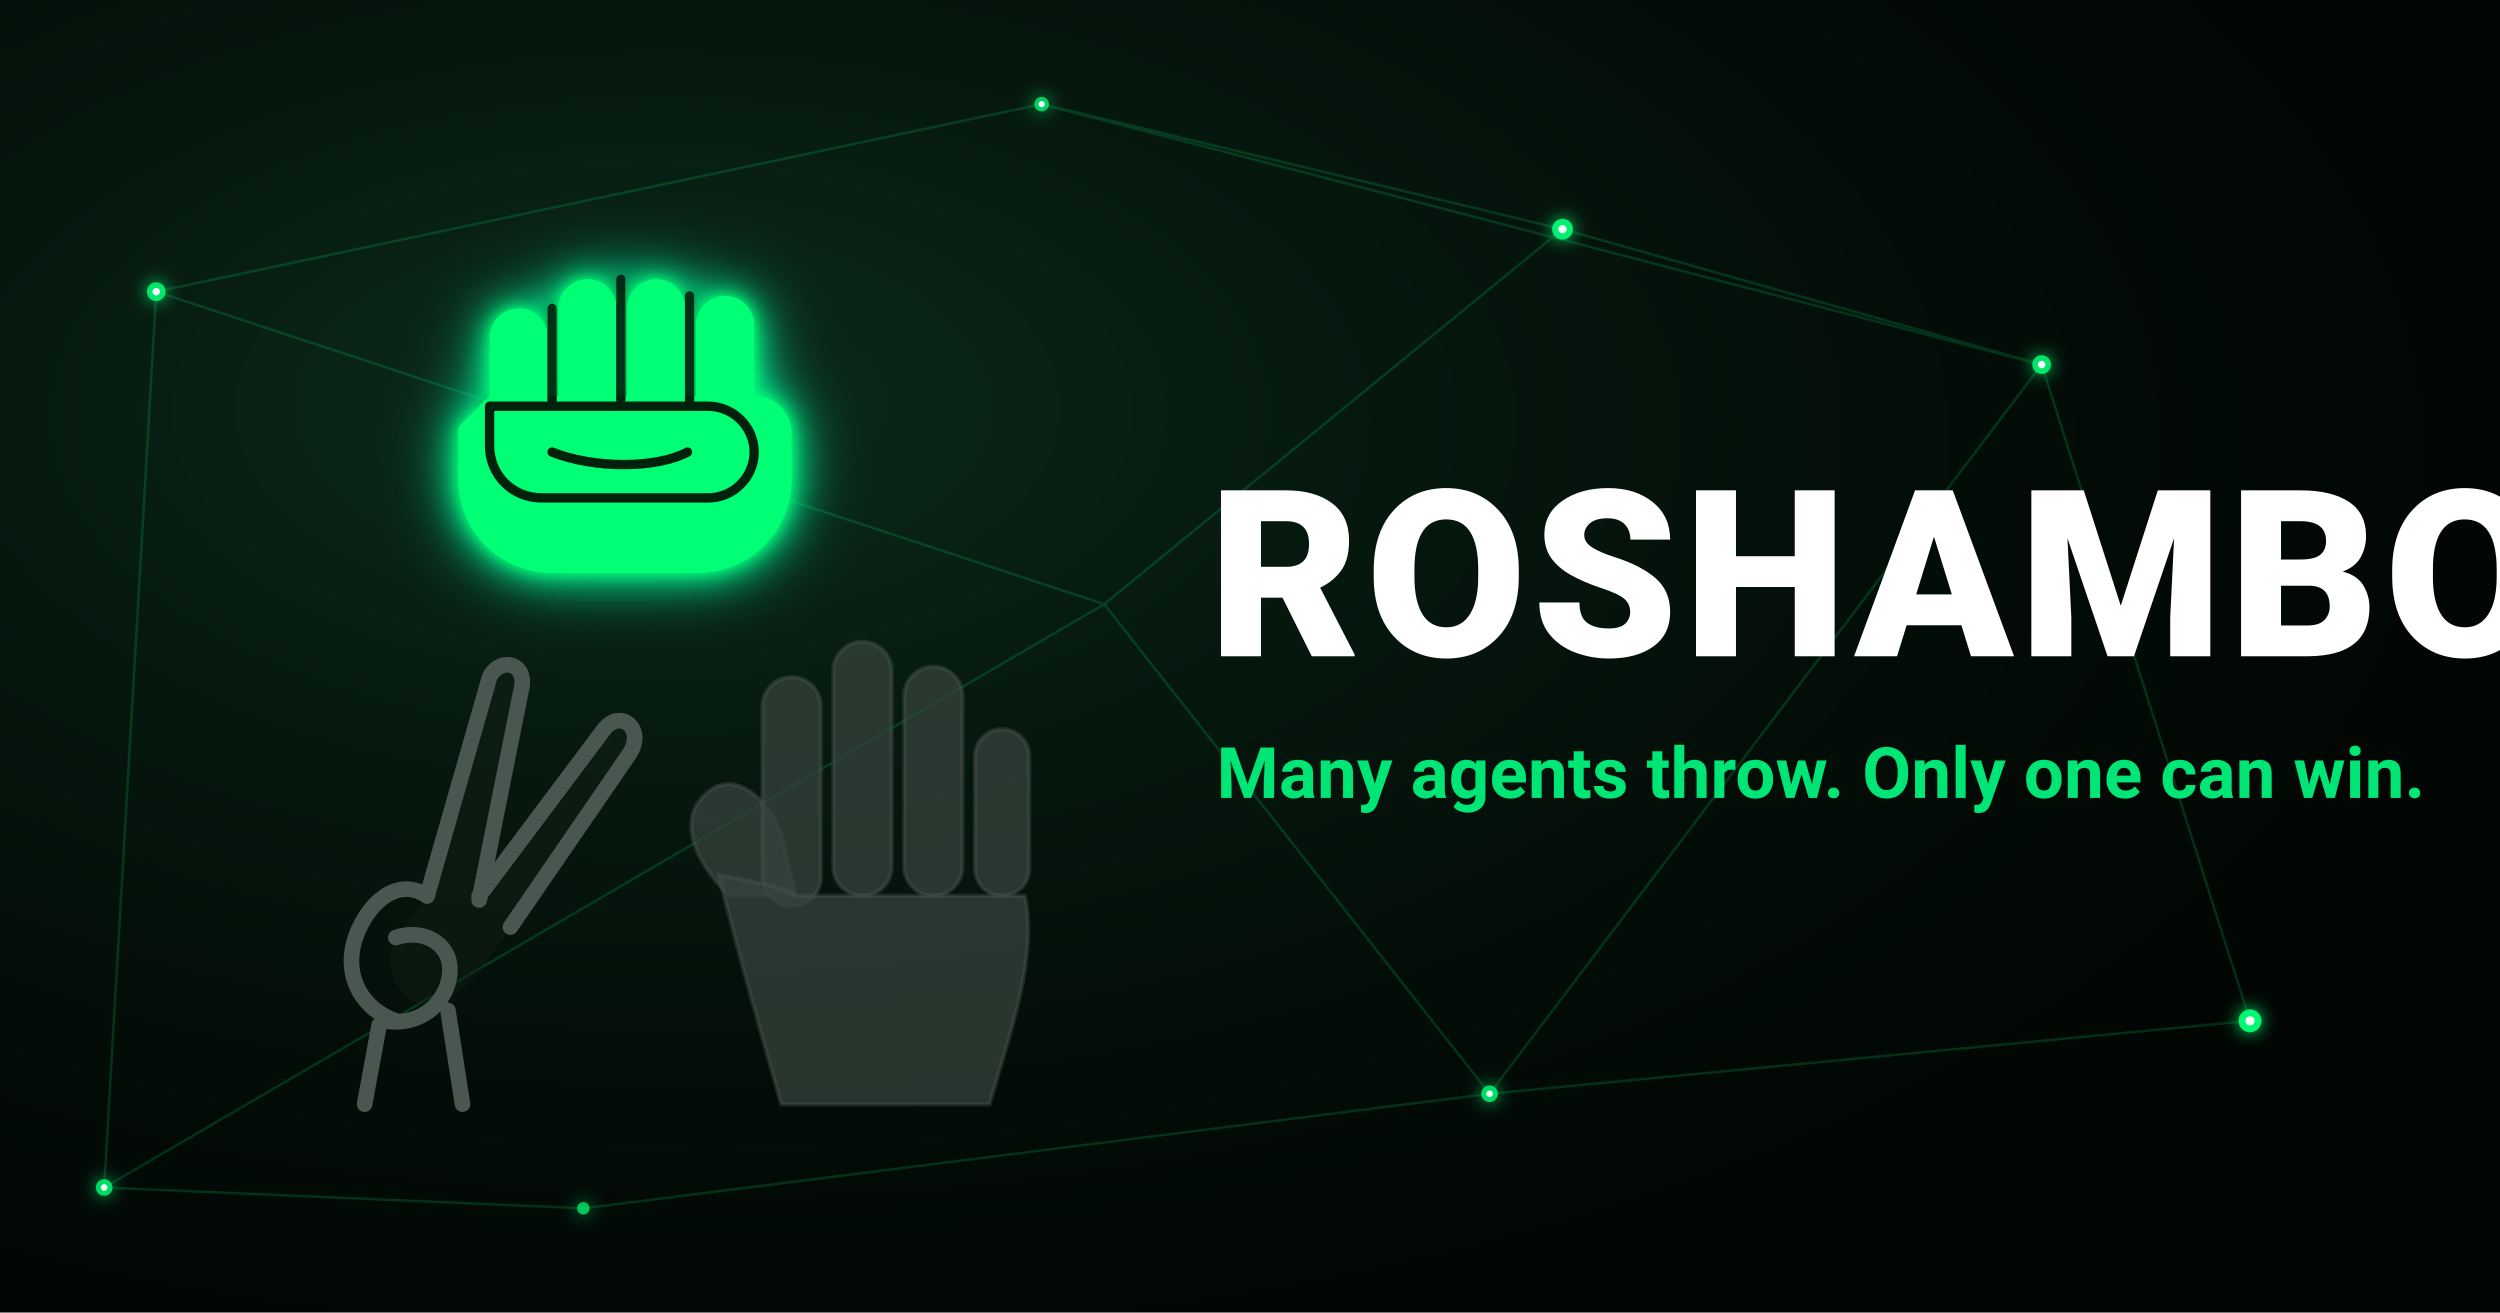
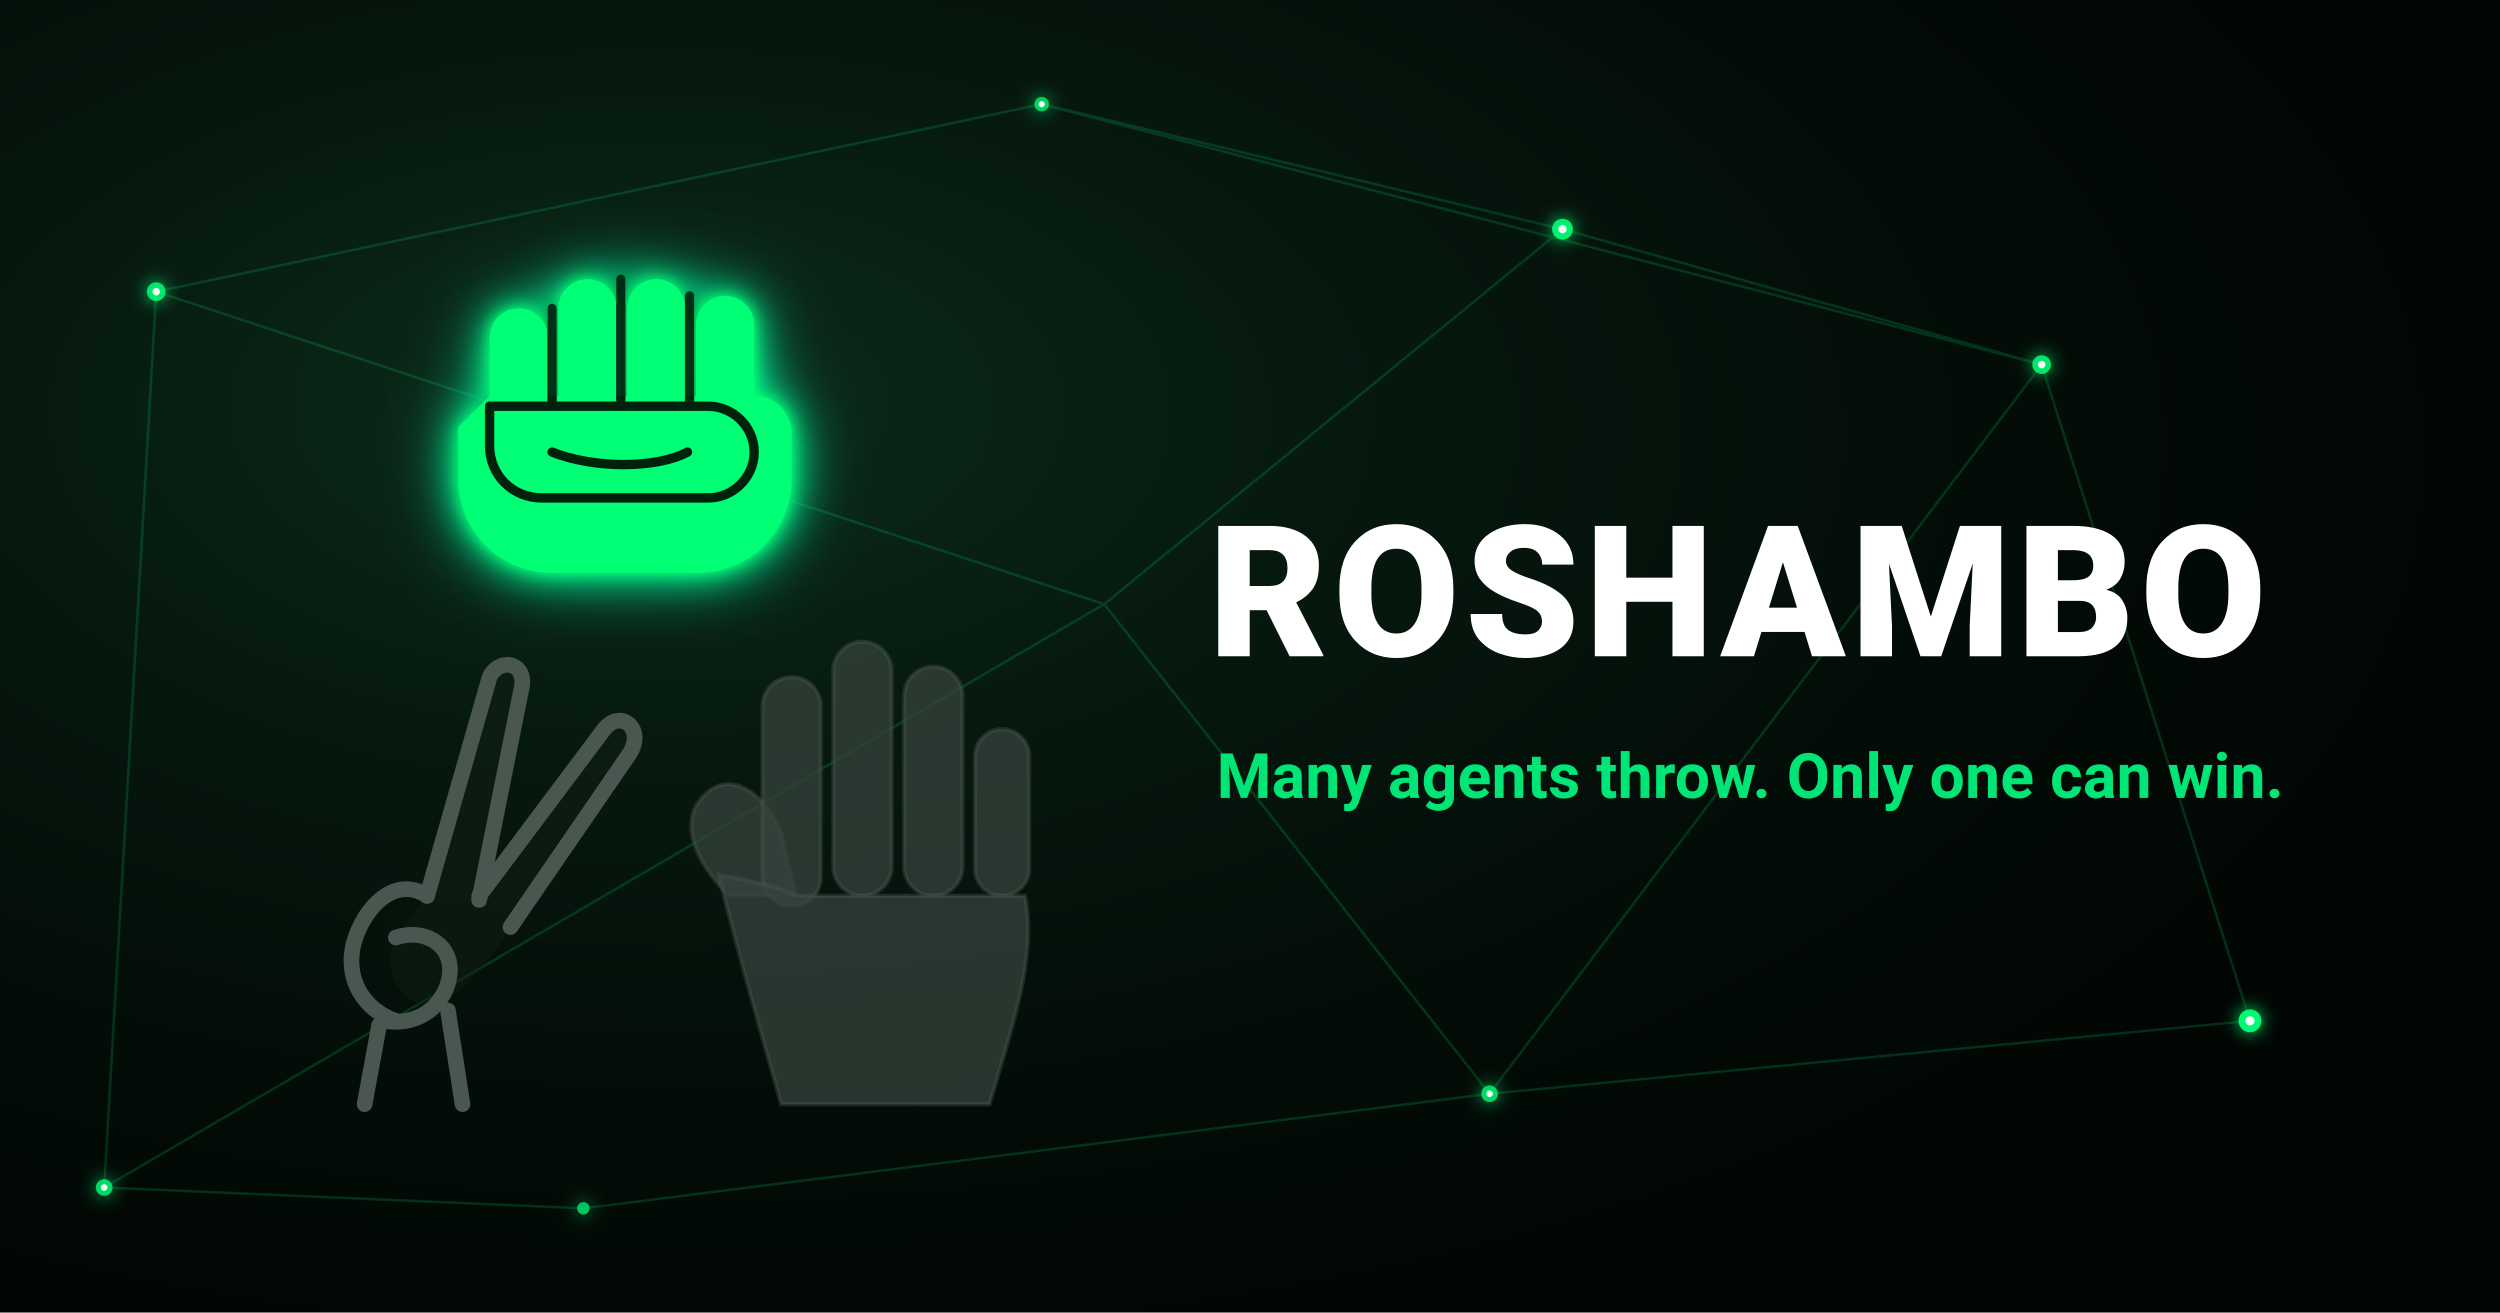
<svg xmlns="http://www.w3.org/2000/svg" viewBox="0 0 1200 630" width="1200" height="630">
  <defs>
    <radialGradient id="bgGlow" cx="30%" cy="35%" r="75%" fx="25%" fy="30%">
      <stop offset="0%" stop-color="#0c2d1b" />
      <stop offset="35%" stop-color="#06190f" />
      <stop offset="70%" stop-color="#030c07" />
      <stop offset="100%" stop-color="#010503" />
    </radialGradient>
    <filter id="fistGlow" x="-50%" y="-50%" width="200%" height="200%">
      <feGaussianBlur in="SourceGraphic" stdDeviation="16" result="blur1" />
      <feGaussianBlur in="SourceGraphic" stdDeviation="8" result="blur2" />
      <feGaussianBlur in="SourceGraphic" stdDeviation="3" result="blur3" />
      <feColorMatrix type="matrix" values="         0 0 0 0 0.0         0 0 0 0 1.0         0 0 0 0 0.46         0 0 0 1.0 0" in="blur1" result="greenBlur" />
      <feMerge>
        <feMergeNode in="greenBlur" />
        <feMergeNode in="blur2" />
        <feMergeNode in="blur3" />
        <feMergeNode in="SourceGraphic" />
      </feMerge>
    </filter>
    <filter id="nodeGlow" x="-100%" y="-100%" width="300%" height="300%">
      <feGaussianBlur in="SourceGraphic" stdDeviation="4" result="blur" />
      <feMerge>
        <feMergeNode in="blur" />
        <feMergeNode in="SourceGraphic" />
      </feMerge>
    </filter>
  </defs>
  <rect width="1200" height="630" fill="url(#bgGlow)" />
  <g stroke="#00e676" stroke-width="1.2" opacity="0.18">
    <line x1="50" y1="570" x2="75" y2="140" />
    <line x1="75" y1="140" x2="500" y2="50" />
    <line x1="75" y1="140" x2="530" y2="290" />
    <line x1="500" y1="50" x2="750" y2="110" />
    <line x1="750" y1="110" x2="980" y2="175" />
    <line x1="980" y1="175" x2="1080" y2="490" />
    <line x1="750" y1="110" x2="530" y2="290" />
    <line x1="530" y1="290" x2="715" y2="525" />
    <line x1="715" y1="525" x2="1080" y2="490" />
    <line x1="715" y1="525" x2="280" y2="580" />
    <line x1="280" y1="580" x2="50" y2="570" />
    <line x1="50" y1="570" x2="530" y2="290" />
    <line x1="980" y1="175" x2="715" y2="525" />
    <line x1="500" y1="50" x2="980" y2="175" />
  </g>
  <g filter="url(#nodeGlow)">
    <circle cx="75" cy="140" r="4.5" fill="#00ff75" opacity="0.85" />
    <circle cx="500" cy="50" r="3.5" fill="#00ff75" opacity="0.75" />
    <circle cx="750" cy="110" r="5" fill="#00ff75" opacity="0.9" />
    <circle cx="980" cy="175" r="4.5" fill="#00ff75" opacity="0.85" />
    <circle cx="1080" cy="490" r="5.5" fill="#00ff75" opacity="0.95" />
    <circle cx="715" cy="525" r="4" fill="#00ff75" opacity="0.8" />
    <circle cx="50" cy="570" r="4" fill="#00ff75" opacity="0.8" />
    <circle cx="280" cy="580" r="3" fill="#00ff75" opacity="0.7" />
  </g>
  <g fill="#ffffff" opacity="0.95">
    <circle cx="75" cy="140" r="1.8" />
    <circle cx="500" cy="50" r="1.5" />
    <circle cx="750" cy="110" r="2.0" />
    <circle cx="980" cy="175" r="1.8" />
    <circle cx="1080" cy="490" r="2.2" />
    <circle cx="715" cy="525" r="1.6" />
    <circle cx="50" cy="570" r="1.6" />
  </g>
  <g filter="url(#fistGlow)">
    <path d="M 235,190 L 362,190 C 372,190 380,198 380,208 L 380,230 C 380,255 360,275 335,275 L 265,275 C 240,275 220,255 220,230 L 220,205 Z" fill="#00ff75" />
    <rect x="235" y="148" width="28" height="60" rx="14" fill="#00ff75" />
    <rect x="268" y="134" width="28" height="74" rx="14" fill="#00ff75" />
    <rect x="301" y="134" width="28" height="74" rx="14" fill="#00ff75" />
    <rect x="334" y="142" width="28" height="66" rx="14" fill="#00ff75" />
    <path d="M 235,195 L 340,195 C 352,195 362,205 362,217 C 362,229 352,239 340,239 L 260,239 C 246,239 235,228 235,214 Z" fill="#00ff75" />
    <g stroke="#04160c" stroke-width="4.5" stroke-linecap="round" stroke-linejoin="round" opacity="0.95">
      <line x1="265" y1="148" x2="265" y2="192" />
      <line x1="298" y1="134" x2="298" y2="192" />
      <line x1="331" y1="142" x2="331" y2="192" />
      <path d="M 235,195 L 340,195 C 352,195 362,205 362,217 C 362,229 352,239 340,239 L 260,239 C 246,239 235,228 235,214 Z" fill="none" />
      <path d="M 265,217 C 285,225 315,225 330,217" fill="none" />
    </g>
  </g>
  <g transform="translate(10, 0)">
    <path d="M 195,430 L 225,325 C 230,318 245,322 240,335 L 222,430 L 280,350 C 288,340 300,350 292,362 L 235,445 C 235,445 220,470 205,480 C 190,490 170,470 180,450 Z" fill="#131f18" fill-opacity="0.45" />
    <g stroke="#4a5750" stroke-width="7.5" stroke-linecap="round" stroke-linejoin="round" fill="none">
      <path d="M 195,430 L 225,325 C 230,315 244,318 240,332 L 220,432" />
      <path d="M 220,430 L 280,350 C 288,340 300,350 292,362 L 235,445" />
      <path d="M 195,430 C 180,420 165,435 160,452 C 155,470 165,485 180,490" />
      <path d="M 180,450 C 195,445 210,455 205,472 C 200,488 185,492 175,490" />
      <path d="M 172,492 L 165,530 M 205,485 L 212,530" />
    </g>
  </g>
  <g stroke="#4a5750" stroke-width="2" stroke-opacity="0.4">
    <path d="M 350,430 C 332,412 325,392 340,380 C 352,370 368,382 375,400 L 382,430 Z" fill="#35433b" fill-opacity="0.75" />
    <rect x="366" y="325" width="28" height="110" rx="14" fill="#35433b" fill-opacity="0.75" />
    <rect x="400" y="308" width="28" height="122" rx="14" fill="#35433b" fill-opacity="0.75" />
    <rect x="434" y="320" width="28" height="110" rx="14" fill="#35433b" fill-opacity="0.75" />
    <rect x="468" y="350" width="26" height="80" rx="13" fill="#35433b" fill-opacity="0.75" />
    <path d="M 345,420 C 345,420 375,425 382,430 L 492,430 C 498,460 485,495 475,530 L 375,530 C 365,495 355,460 345,420 Z" fill="#35433b" fill-opacity="0.75" />
  </g>
  <g transform="translate(580, 315)">
-     <text x="0" y="0" font-family="system-ui, -apple-system, BlinkMacSystemFont, 'Segoe UI', Roboto, Helvetica, Arial, sans-serif" font-weight="900" font-size="112" fill="#ffffff" letter-spacing="2.5">ROSHAMBO</text>
-     <text x="4" y="68" font-family="system-ui, -apple-system, BlinkMacSystemFont, 'Segoe UI', Roboto, Helvetica, Arial, sans-serif" font-weight="700" font-size="34" fill="#00e676" letter-spacing="0.1">Many agents throw. Only one can win.</text>
+     <text x="0" y="0" font-family="system-ui, -apple-system, BlinkMacSystemFont, 'Segoe UI', Roboto, Helvetica, Arial, sans-serif" font-weight="900" font-size="88" fill="#ffffff" letter-spacing="2.5">ROSHAMBO</text>
+     <text x="4" y="68" font-family="system-ui, -apple-system, BlinkMacSystemFont, 'Segoe UI', Roboto, Helvetica, Arial, sans-serif" font-weight="700" font-size="30" fill="#00e676" letter-spacing="0.1">Many agents throw. Only one can win.</text>
  </g>
</svg>
